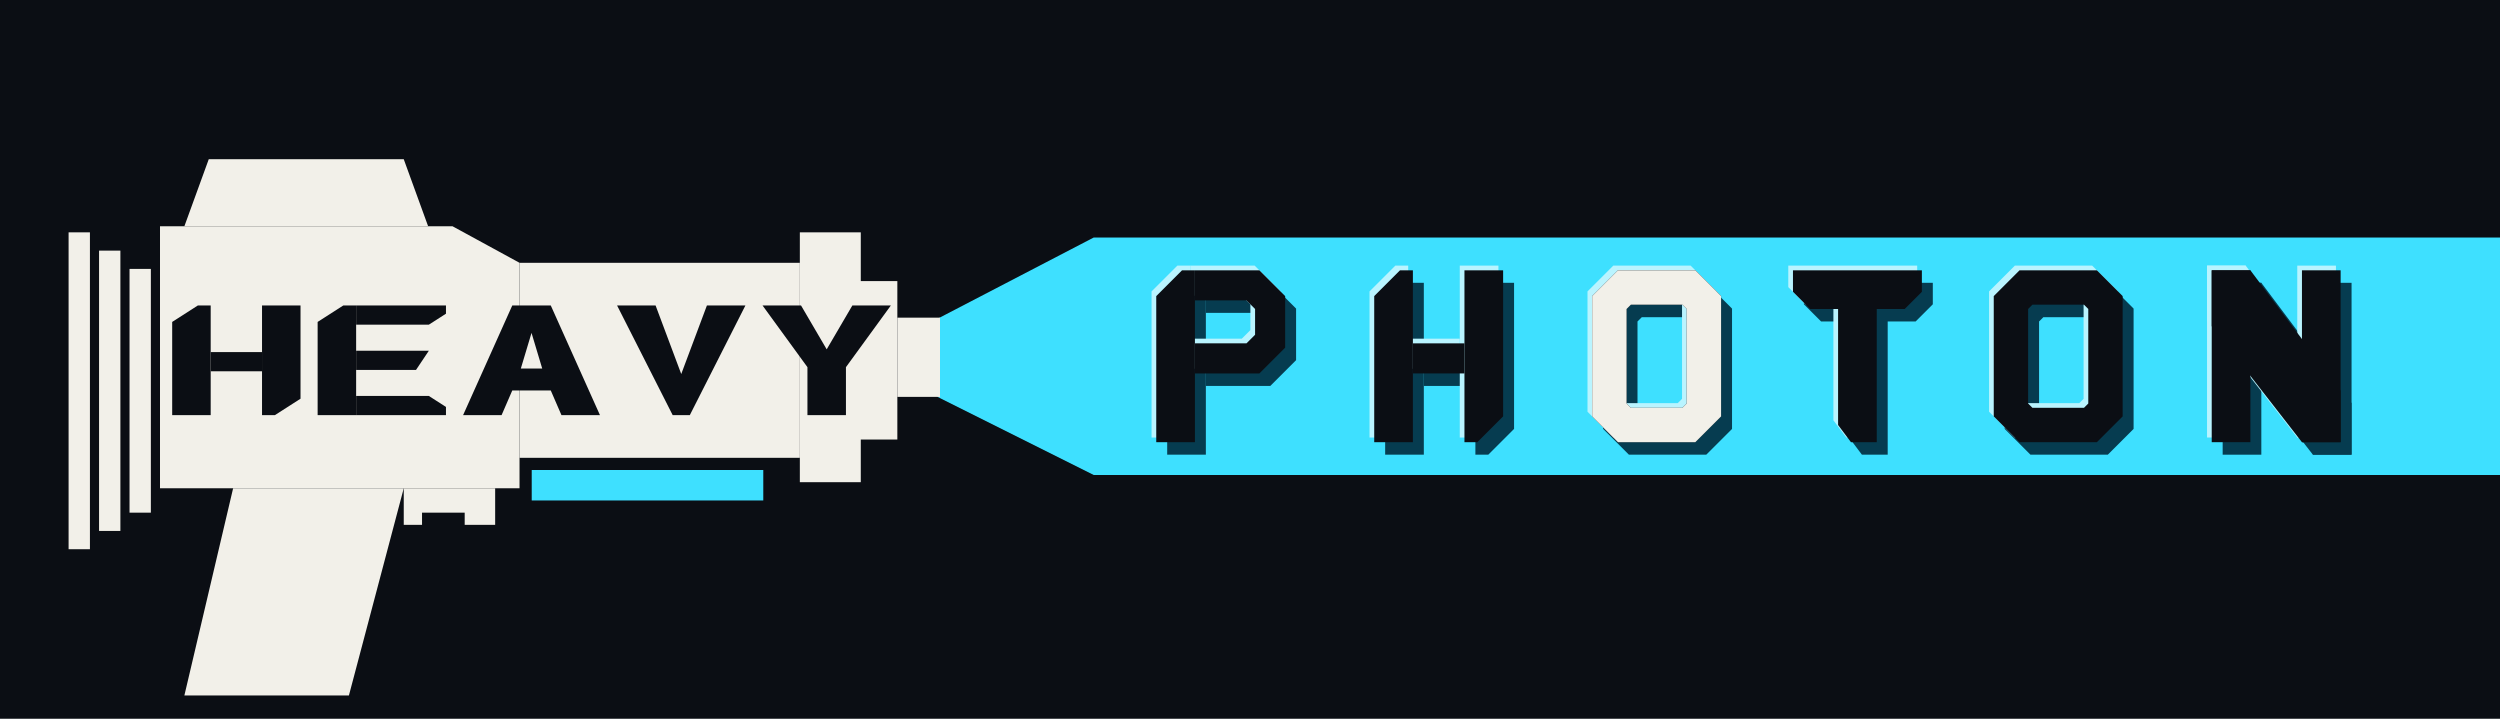
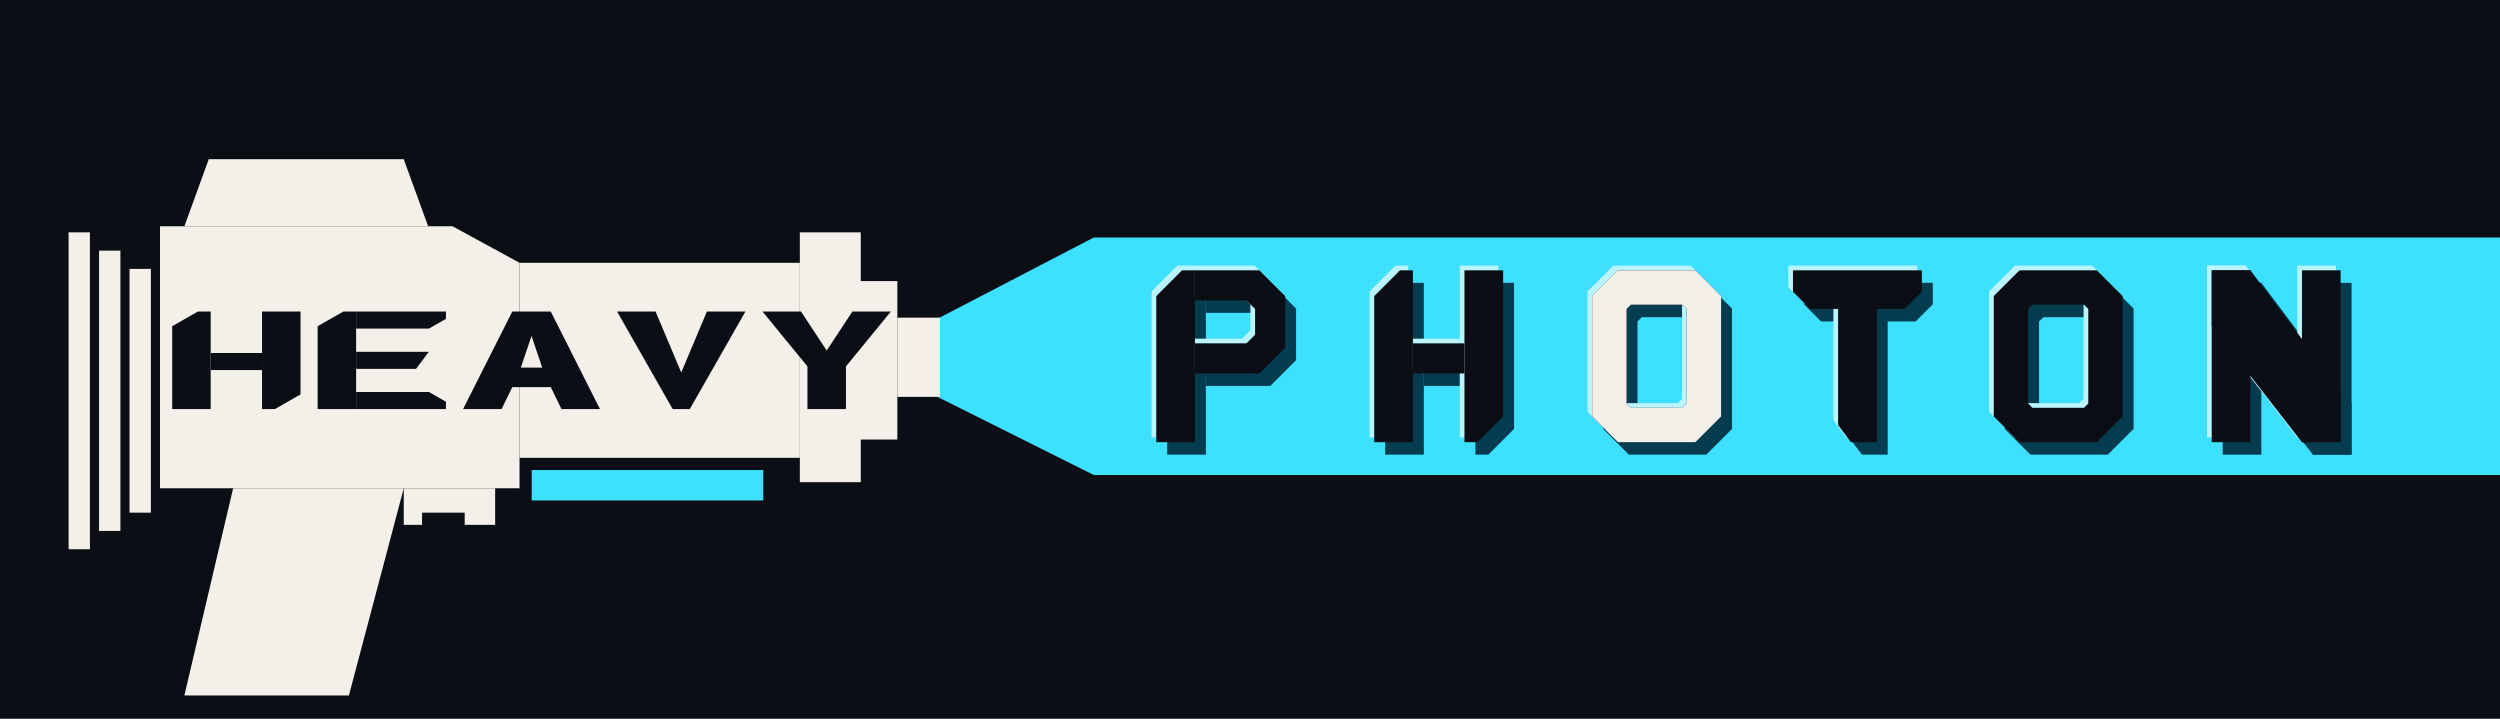
<svg xmlns="http://www.w3.org/2000/svg" viewBox="0 0 1600 460" width="1600" height="460">
  <rect width="1600" height="460" fill="#0B0E14" />
  <path fill="#3EE0FF" d="M600,204 L700,152 L1600,152 L1600,304 L700,304 L600,254 Z" />
  <g fill="#063C50" transform="translate(7 8)">
    <g transform="translate(740 173) scale(1.375)">
      <g transform="translate(0.0 0)">
        <path fill-rule="evenodd" transform="translate(0 0)" d="M18,0 L48,0 L60,12 L60,36 L48,48 L18,48 L18,34 L42,34 L46,30 L46,18 L42,14 L18,14 Z" />
        <polygon points="0,12 12,0 18,0 18,80 0,80" />
      </g>
      <g transform="translate(101.4545 0)">
        <rect x="18" y="34" width="24" height="14" />
        <polygon points="0,12 12,0 18,0 18,80 0,80" />
        <polygon points="42,0 60,0 60,68 48,80 42,80" />
      </g>
      <g transform="translate(202.9091 0)">
        <path fill-rule="evenodd" transform="translate(0 0)" d="M12,0 L48,0 L60,12 L60,68 L48,80 L12,80 L0,68 L0,12 Z M18,16 L42,16 L44,18 L44,62 L42,64 L18,64 L16,62 L16,18 Z" />
      </g>
      <g transform="translate(296.3636 0)">
        <polygon points="0,0 60,0 60,10 52,18 8,18 0,10" />
        <polygon points="21,14 39,14 39,80 27,80 21,72" />
      </g>
      <g transform="translate(389.8182 0)">
        <path fill-rule="evenodd" transform="translate(0 0)" d="M12,0 L48,0 L60,12 L60,68 L48,80 L12,80 L0,68 L0,12 Z M18,16 L42,16 L44,18 L44,62 L42,64 L18,64 L16,62 L16,18 Z" />
      </g>
      <g transform="translate(491.2727 0)">
        <rect x="0" y="0" width="18" height="80" />
        <rect x="42" y="0" width="18" height="80" />
        <polygon points="0,0 18,0 60,56 60,80 42,80 0,26" />
      </g>
    </g>
  </g>
  <g fill="#B9F4FF" transform="translate(-3 -3)">
    <g transform="translate(740 173) scale(1.375)">
      <g transform="translate(0.0 0)">
        <path fill-rule="evenodd" transform="translate(0 0)" d="M18,0 L48,0 L60,12 L60,36 L48,48 L18,48 L18,34 L42,34 L46,30 L46,18 L42,14 L18,14 Z" />
        <polygon points="0,12 12,0 18,0 18,80 0,80" />
      </g>
      <g transform="translate(101.4545 0)">
        <rect x="18" y="34" width="24" height="14" />
        <polygon points="0,12 12,0 18,0 18,80 0,80" />
        <polygon points="42,0 60,0 60,68 48,80 42,80" />
      </g>
      <g transform="translate(202.9091 0)">
        <path fill-rule="evenodd" transform="translate(0 0)" d="M12,0 L48,0 L60,12 L60,68 L48,80 L12,80 L0,68 L0,12 Z M18,16 L42,16 L44,18 L44,62 L42,64 L18,64 L16,62 L16,18 Z" />
      </g>
      <g transform="translate(296.3636 0)">
        <polygon points="0,0 60,0 60,10 52,18 8,18 0,10" />
        <polygon points="21,14 39,14 39,80 27,80 21,72" />
      </g>
      <g transform="translate(389.8182 0)">
        <path fill-rule="evenodd" transform="translate(0 0)" d="M12,0 L48,0 L60,12 L60,68 L48,80 L12,80 L0,68 L0,12 Z M18,16 L42,16 L44,18 L44,62 L42,64 L18,64 L16,62 L16,18 Z" />
      </g>
      <g transform="translate(491.2727 0)">
        <rect x="0" y="0" width="18" height="80" />
        <rect x="42" y="0" width="18" height="80" />
        <polygon points="0,0 18,0 60,56 60,80 42,80 0,26" />
      </g>
    </g>
  </g>
  <g fill="#0B0E14">
    <g transform="translate(740 173) scale(1.375)">
      <g transform="translate(0.0 0)">
        <path fill-rule="evenodd" transform="translate(0 0)" d="M18,0 L48,0 L60,12 L60,36 L48,48 L18,48 L18,34 L42,34 L46,30 L46,18 L42,14 L18,14 Z" />
        <polygon points="0,12 12,0 18,0 18,80 0,80" />
      </g>
      <g transform="translate(101.4545 0)">
        <rect x="18" y="34" width="24" height="14" />
        <polygon points="0,12 12,0 18,0 18,80 0,80" />
        <polygon points="42,0 60,0 60,68 48,80 42,80" />
      </g>
      <g transform="translate(202.9091 0)">
        <path fill-rule="evenodd" transform="translate(0 0)" d="M12,0 L48,0 L60,12 L60,68 L48,80 L12,80 L0,68 L0,12 Z M18,16 L42,16 L44,18 L44,62 L42,64 L18,64 L16,62 L16,18 Z" />
      </g>
      <g transform="translate(296.3636 0)">
        <polygon points="0,0 60,0 60,10 52,18 8,18 0,10" />
        <polygon points="21,14 39,14 39,80 27,80 21,72" />
      </g>
      <g transform="translate(389.8182 0)">
        <path fill-rule="evenodd" transform="translate(0 0)" d="M12,0 L48,0 L60,12 L60,68 L48,80 L12,80 L0,68 L0,12 Z M18,16 L42,16 L44,18 L44,62 L42,64 L18,64 L16,62 L16,18 Z" />
      </g>
      <g transform="translate(491.2727 0)">
        <rect x="0" y="0" width="18" height="80" />
        <rect x="42" y="0" width="18" height="80" />
        <polygon points="0,0 18,0 60,56 60,80 42,80 0,26" />
      </g>
    </g>
  </g>
  <g fill="#F2F0E9">
    <g transform="translate(1019.0 173) scale(1.375)">
      <path fill-rule="evenodd" transform="translate(0 0)" d="M12,0 L48,0 L60,12 L60,68 L48,80 L12,80 L0,68 L0,12 Z M18,16 L42,16 L44,18 L44,62 L42,64 L18,64 L16,62 L16,18 Z" />
    </g>
  </g>
  <g transform="translate(40 20) scale(1.95)">
    <g fill="#F2F0E9">
      <rect x="2" y="66" width="7" height="104" />
      <rect x="12" y="72" width="7" height="92" />
      <rect x="22" y="78" width="7" height="80" />
      <path d="M32,64 L128,64 L150,76 L150,150 L32,150 Z" />
      <path d="M56,150 L112,150 L94,218 L40,218 Z" />
      <rect x="112" y="150" width="30" height="12" />
      <path d="M48,42 L112,42 L120,64 L40,64 Z" />
      <path d="M150,76 L242,76 L242,140 L150,140 Z" />
      <path d="M242,66 L262,66 L262,82 L274,82 L274,134 L262,134 L262,148 L242,148 Z" />
      <rect x="274" y="94" width="14" height="26" />
    </g>
    <g fill="#3EE0FF">
      <rect x="154" y="144" width="76" height="10" />
    </g>
    <rect x="118" y="158" width="14" height="8" fill="#0B0E14" />
-     <g fill="#0B0E14" transform="translate(36 90) scale(0.702 0.45)">
+     <g fill="#0B0E14" transform="translate(36 92) scale(0.702 0.4)">
      <g transform="translate(0.0 0)">
        <rect x="18" y="34" width="24" height="14" />
        <polygon points="0,12 12,0 18,0 18,80 0,80" />
        <polygon points="42,0 60,0 60,68 48,80 42,80" />
      </g>
      <g transform="translate(68.0 0)">
        <polygon points="0,12 12,0 18,0 18,80 0,80" />
        <polygon points="18,0 60,0 60,6 52,14 18,14" />
        <polygon points="18,33 52,33 46,47 18,47" />
        <polygon points="18,66 52,66 60,74 60,80 18,80" />
      </g>
      <g transform="translate(136.0 0)">
        <path fill-rule="evenodd" transform="translate(0 0)" d="M23,0 L41,0 L64,80 L46,80 L41,62 L23,62 L18,80 L0,80 Z M32,20 L37,46 L27,46 Z" />
      </g>
      <g transform="translate(208.0 0)">
        <polygon points="0,0 18,0 30,50 42,0 60,0 34,80 26,80" />
      </g>
      <g transform="translate(276.0 0)">
        <polygon points="0,0 18,0 30,32 42,0 60,0 39,45 39,80 21,80 21,45" />
      </g>
    </g>
  </g>
</svg>
